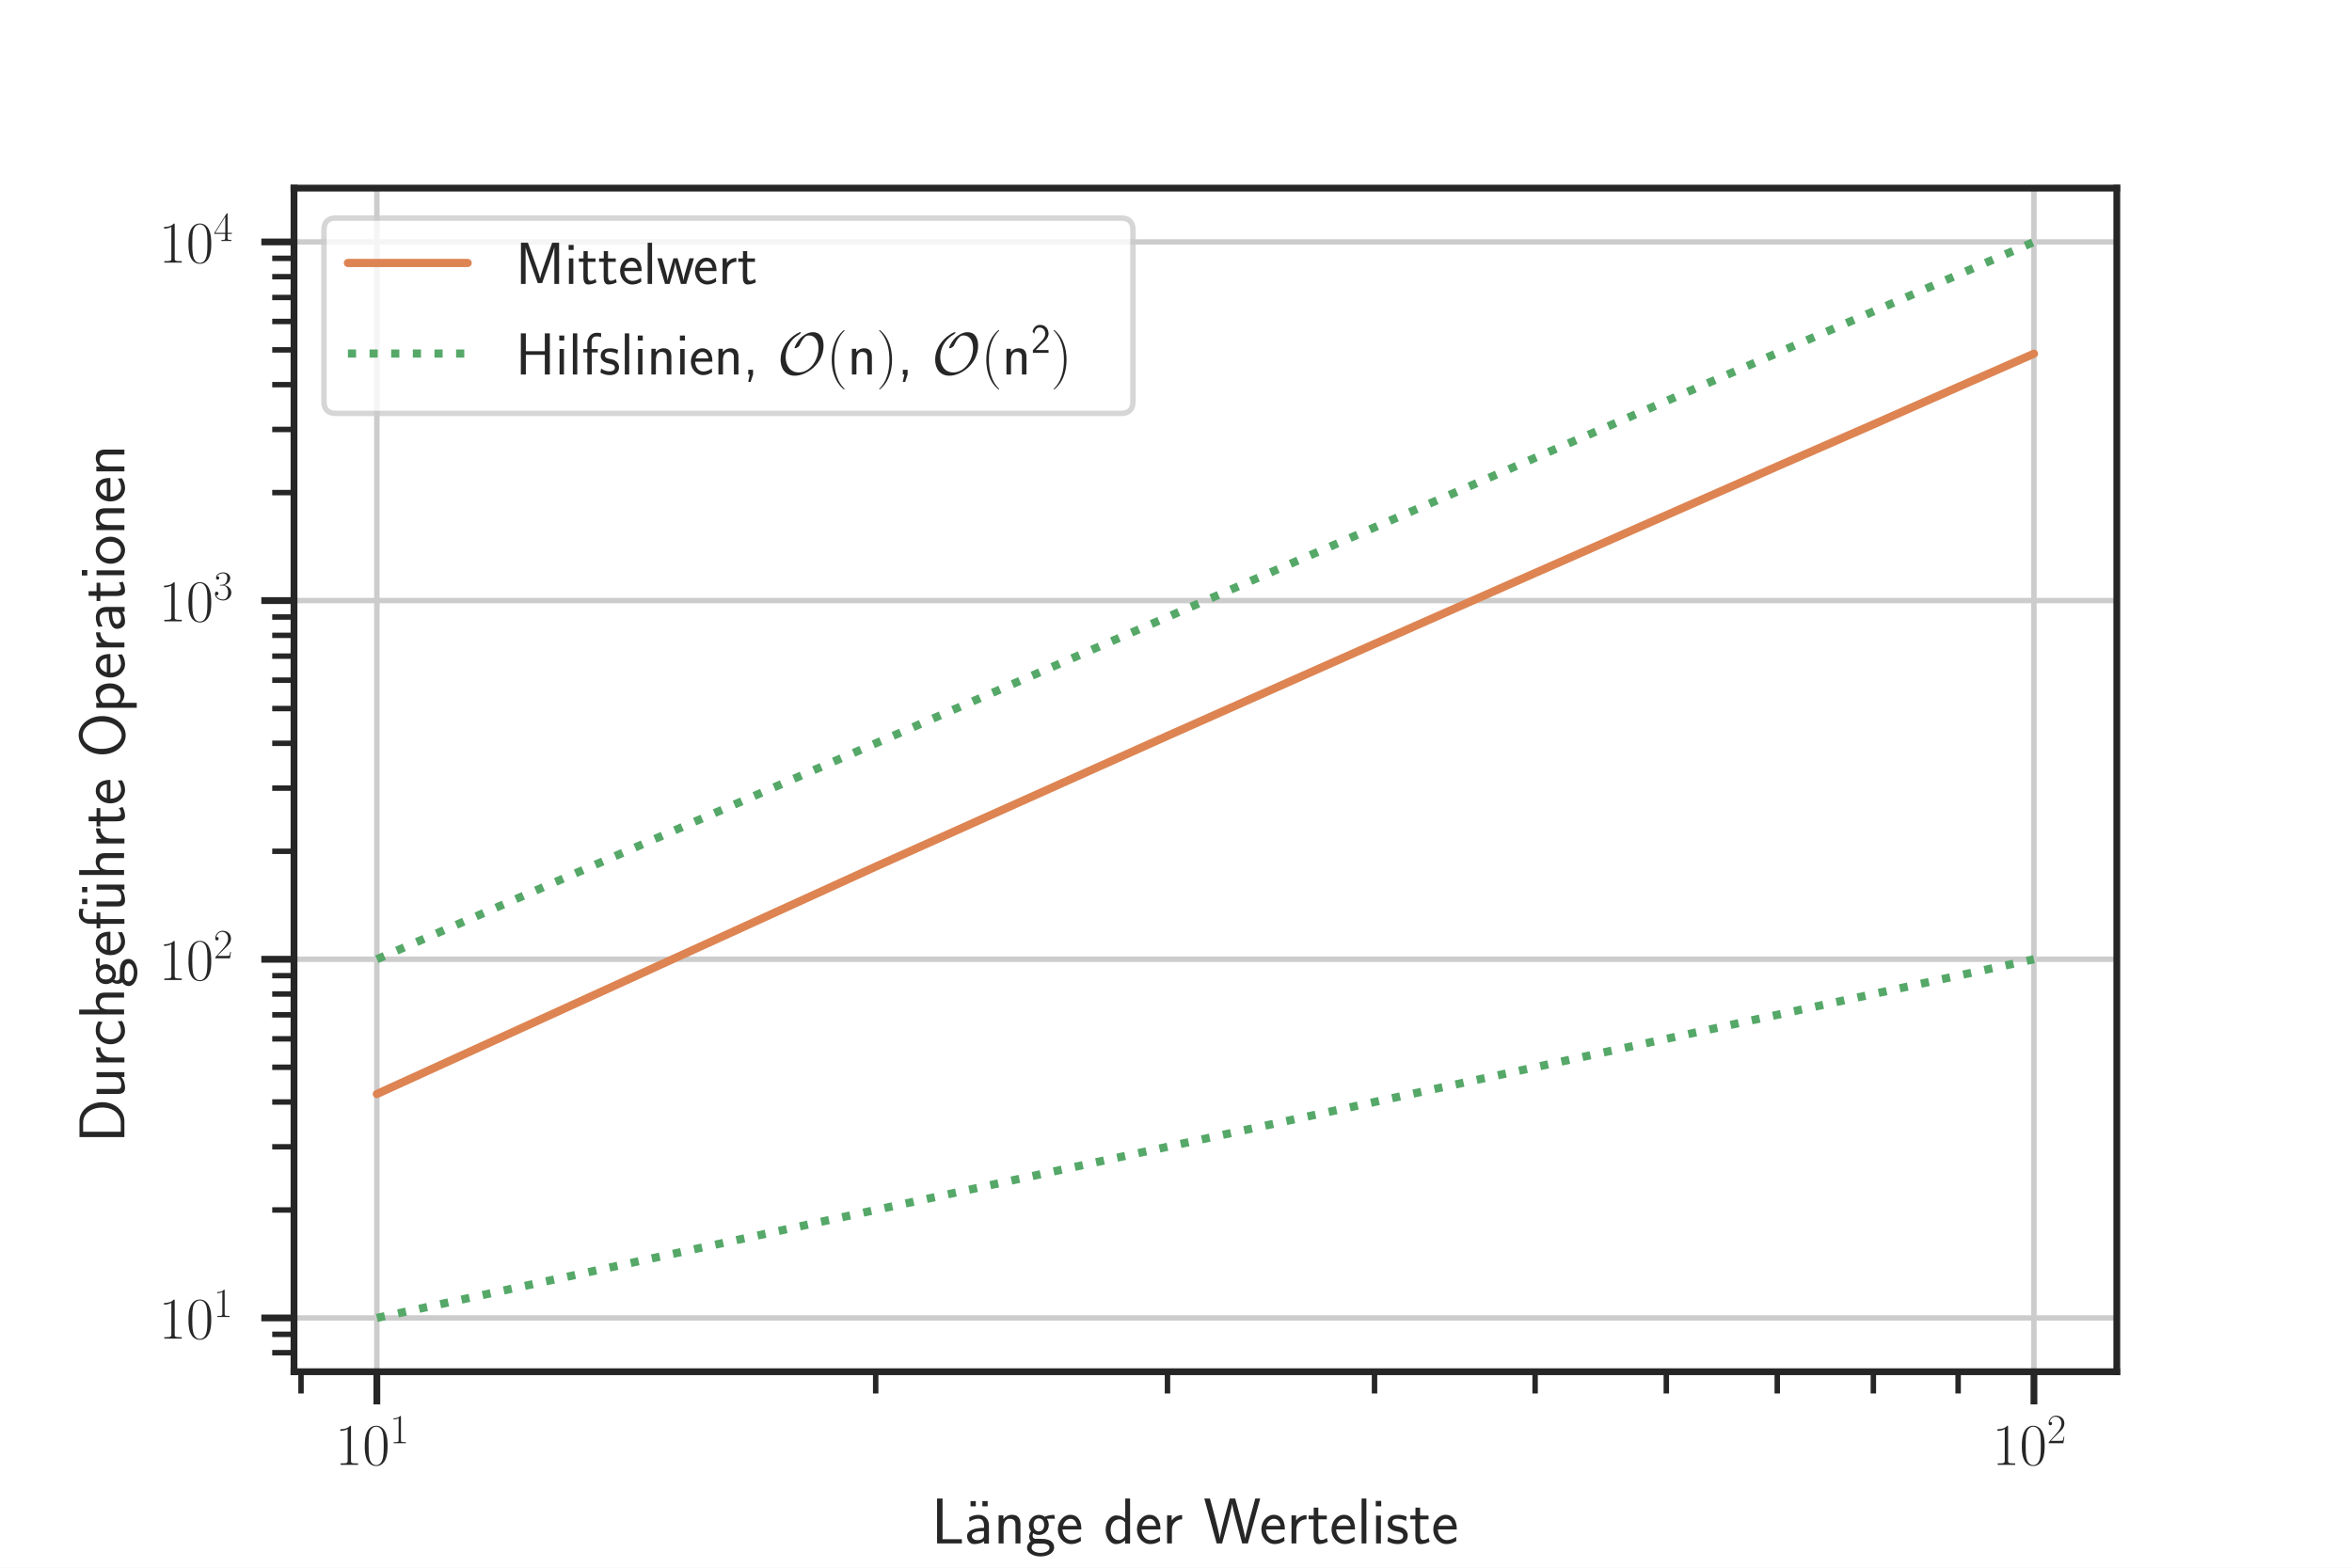
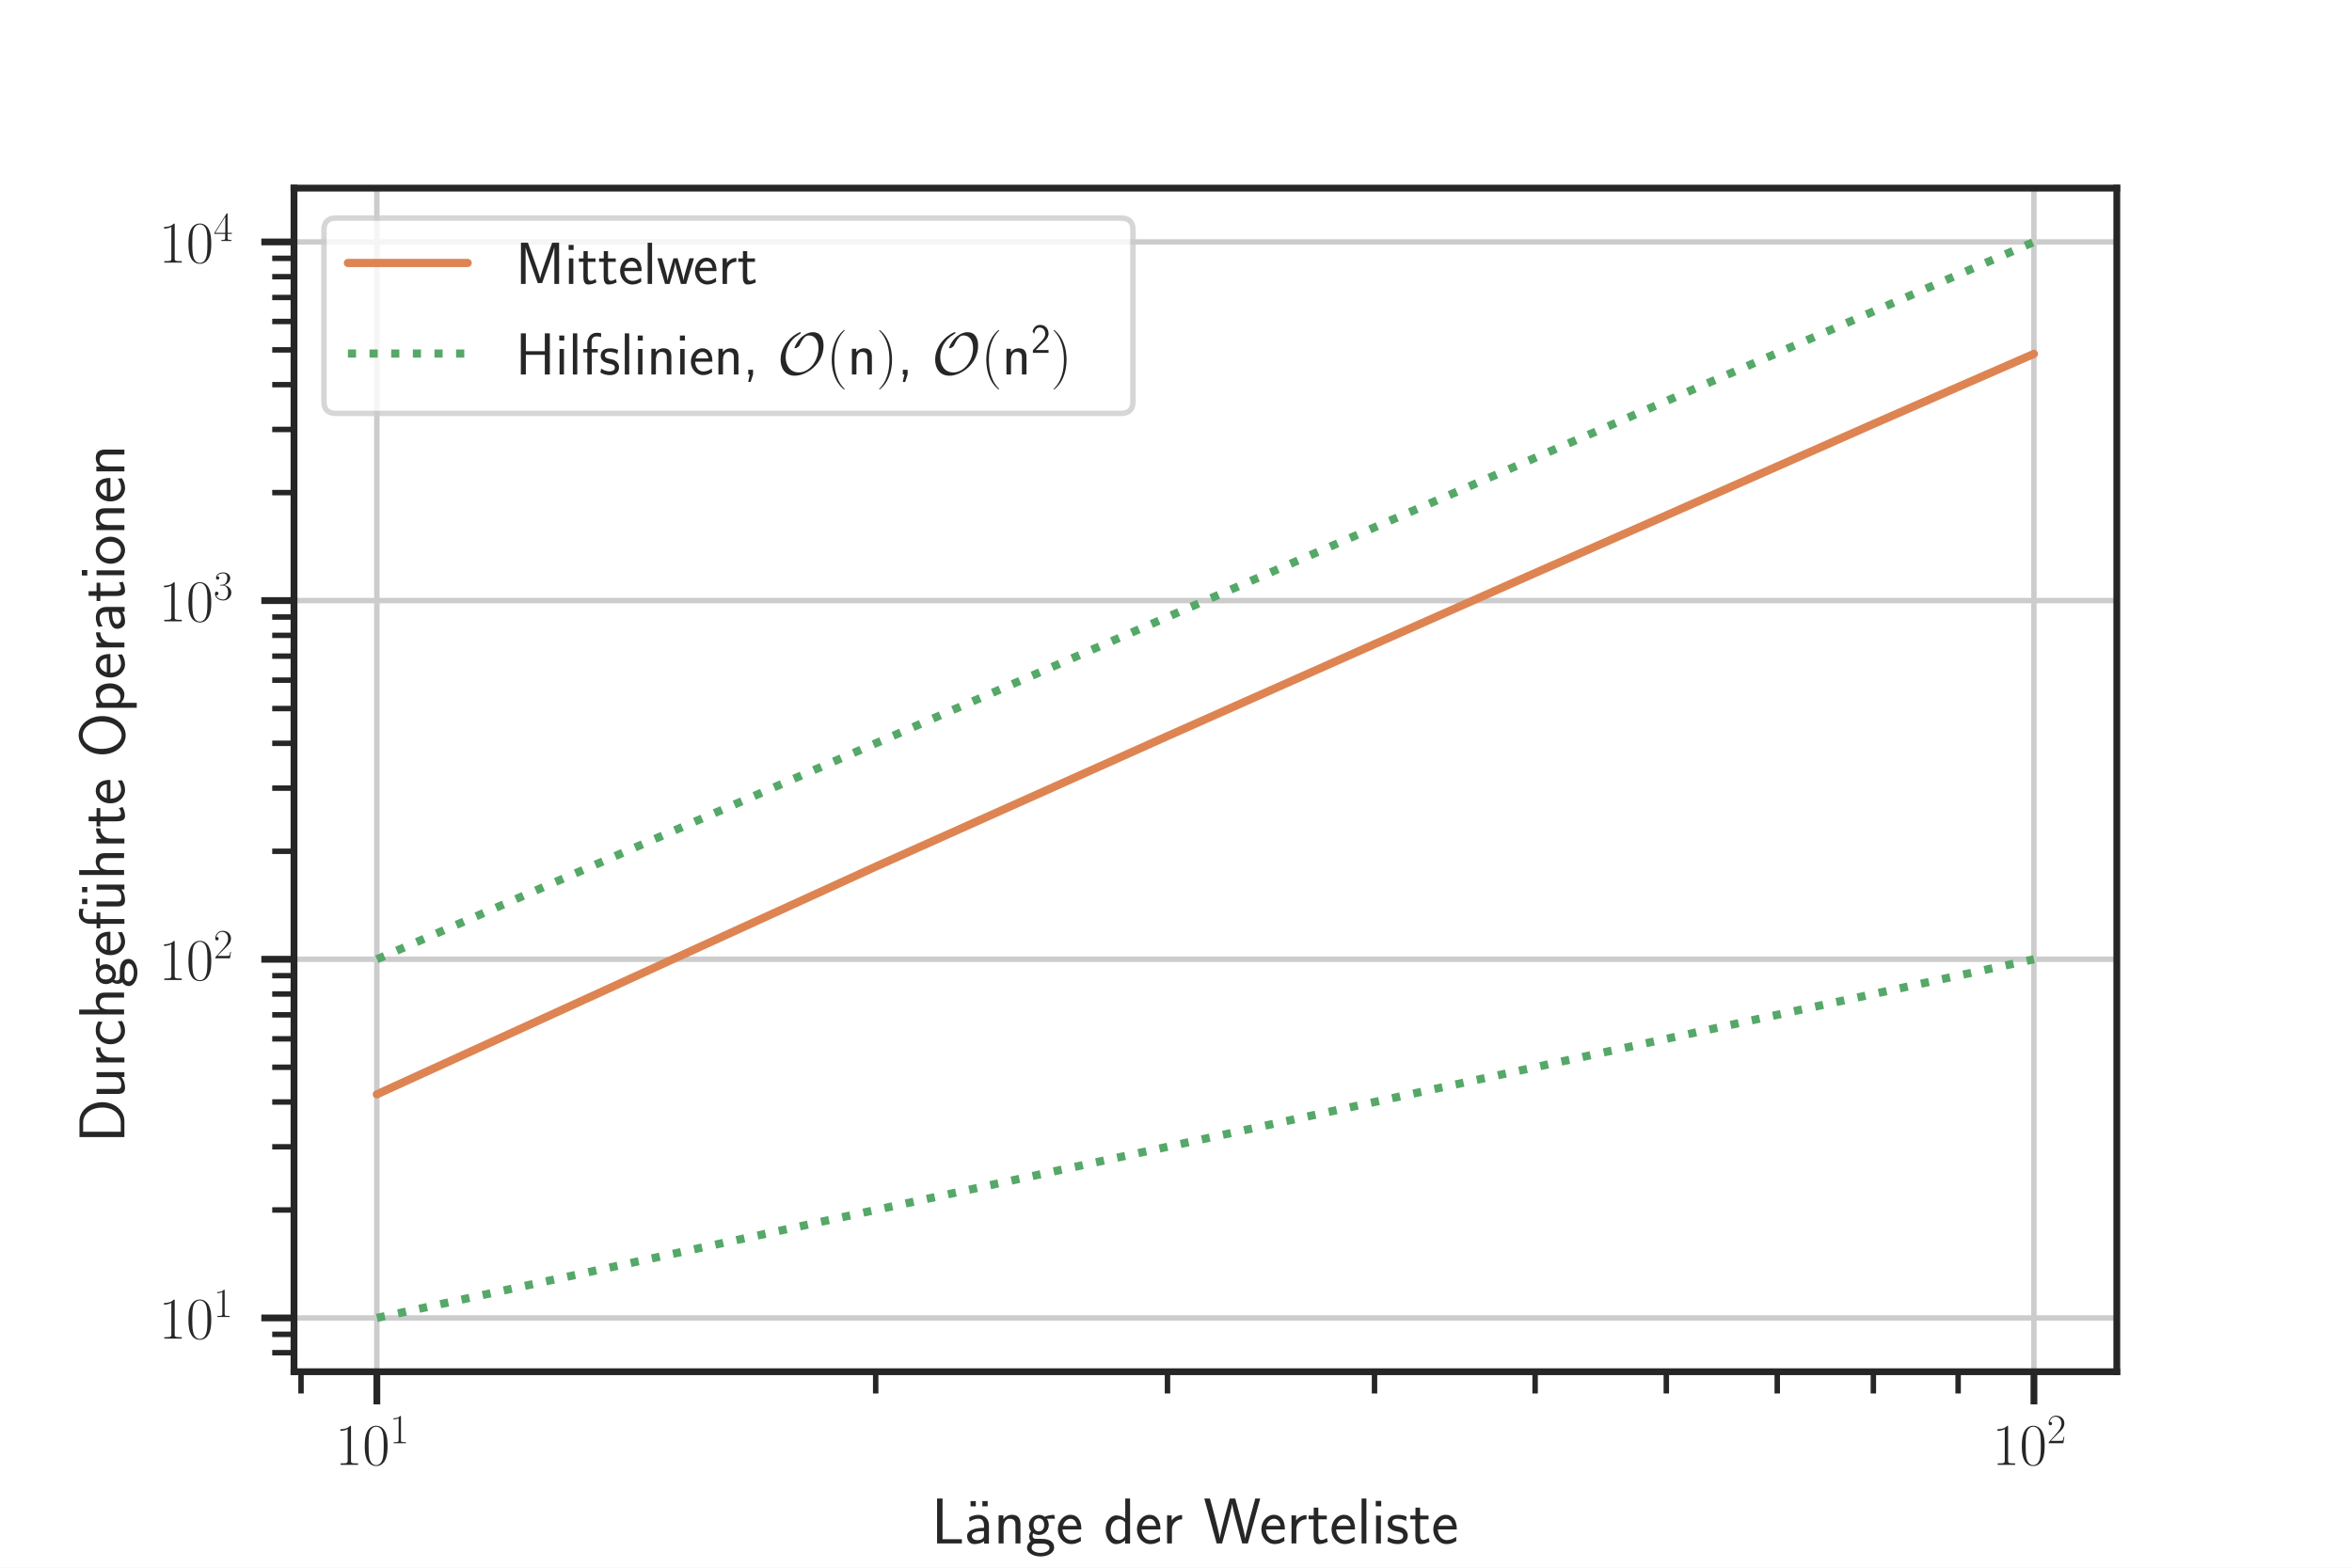
<svg xmlns="http://www.w3.org/2000/svg" xmlns:xlink="http://www.w3.org/1999/xlink" height="288pt" version="1.1" viewBox="0 0 432 288" width="432pt">
  <defs>
    <style type="text/css">*{stroke-linecap:butt;stroke-linejoin:round;}</style>
  </defs>
  <g id="figure_1">
    <g id="patch_1">
      <path d="M 0 288  L 432 288  L 432 0  L 0 0  z " style="fill:#ffffff;" />
    </g>
    <g id="axes_1">
      <g id="patch_2">
        <path d="M 54 252  L 388.8 252  L 388.8 34.56  L 54 34.56  z " style="fill:#ffffff;" />
      </g>
      <g id="matplotlib.axis_1">
        <g id="xtick_1">
          <g id="line2d_1">
-             <path clip-path="url(#p265eb31136)" d="M 69.218 252  L 69.218 34.56  " style="fill:none;stroke:#cccccc;stroke-linecap:round;" />
+             <path clip-path="url(#pa76ee02ca1)" d="M 69.218 252  L 69.218 34.56  " style="fill:none;stroke:#cccccc;stroke-linecap:round;" />
          </g>
          <g id="line2d_2">
            <defs>
-               <path d="M 0 0  L 0 6  " id="m08c9a28c60" style="stroke:#262626;stroke-width:1.25;" />
-             </defs>
-             <g>
-               <use style="fill:#262626;stroke:#262626;stroke-width:1.25;" x="69.218" xlink:href="#m08c9a28c60" y="252" />
+               <path d="M 0 0  L 0 6  " id="ma265257cef" style="stroke:#262626;stroke-width:1.25;" />
+             </defs>
+             <g>
+               <use style="fill:#262626;stroke:#262626;stroke-width:1.25;" x="69.218" xlink:href="#ma265257cef" y="252" />
            </g>
          </g>
          <g id="text_1">
            <g style="fill:#262626;" transform="translate(61.55454 269.1103)scale(0.11 -0.11)">
              <defs>
                <path d="M 1702 4058  C 1702 4192 1696 4192 1606 4192  C 1357 3916 979 3827 621 3827  C 602 3827 570 3827 563 3808  C 557 3795 557 3782 557 3648  C 755 3648 1088 3686 1344 3839  L 1344 461  C 1344 236 1331 160 781 160  L 589 160  L 589 0  C 896 0 1216 0 1523 0  C 1830 0 2150 0 2458 0  L 2458 160  L 2266 160  C 1715 160 1702 230 1702 458  L 1702 4058  z " id="CMR17-31" transform="scale(0.015625)" />
                <path d="M 2688 2025  C 2688 2416 2682 3080 2413 3591  C 2176 4039 1798 4198 1466 4198  C 1158 4198 768 4058 525 3597  C 269 3118 243 2524 243 2025  C 243 1661 250 1106 448 619  C 723 -39 1216 -128 1466 -128  C 1760 -128 2208 -7 2470 600  C 2662 1042 2688 1559 2688 2025  z M 1466 -26  C 1056 -26 813 325 723 812  C 653 1188 653 1738 653 2096  C 653 2588 653 2997 736 3387  C 858 3929 1216 4096 1466 4096  C 1728 4096 2067 3923 2189 3400  C 2272 3036 2278 2607 2278 2096  C 2278 1680 2278 1169 2202 792  C 2067 95 1690 -26 1466 -26  z " id="CMR17-30" transform="scale(0.015625)" />
              </defs>
              <use transform="scale(0.996264)" xlink:href="#CMR17-31" />
              <use transform="translate(45.69048 0)scale(0.996264)" xlink:href="#CMR17-30" />
              <use transform="translate(91.38095 36.15364)scale(0.697382)" xlink:href="#CMR17-31" />
            </g>
          </g>
        </g>
        <g id="xtick_2">
          <g id="line2d_3">
-             <path clip-path="url(#p265eb31136)" d="M 373.582 252  L 373.582 34.56  " style="fill:none;stroke:#cccccc;stroke-linecap:round;" />
+             <path clip-path="url(#pa76ee02ca1)" d="M 373.582 252  L 373.582 34.56  " style="fill:none;stroke:#cccccc;stroke-linecap:round;" />
          </g>
          <g id="line2d_4">
            <g>
-               <use style="fill:#262626;stroke:#262626;stroke-width:1.25;" x="373.582" xlink:href="#m08c9a28c60" y="252" />
+               <use style="fill:#262626;stroke:#262626;stroke-width:1.25;" x="373.582" xlink:href="#ma265257cef" y="252" />
            </g>
          </g>
          <g id="text_2">
            <g style="fill:#262626;" transform="translate(365.9182 269.1103)scale(0.11 -0.11)">
              <defs>
                <path d="M 2669 989  L 2554 989  C 2490 536 2438 459 2413 420  C 2381 369 1920 369 1830 369  L 602 369  C 832 619 1280 1072 1824 1597  C 2214 1967 2669 2402 2669 3035  C 2669 3790 2067 4224 1395 4224  C 691 4224 262 3604 262 3030  C 262 2780 448 2748 525 2748  C 589 2748 781 2787 781 3010  C 781 3207 614 3264 525 3264  C 486 3264 448 3258 422 3245  C 544 3790 915 4058 1306 4058  C 1862 4058 2227 3617 2227 3035  C 2227 2479 1901 2000 1536 1584  L 262 146  L 262 0  L 2515 0  L 2669 989  z " id="CMR17-32" transform="scale(0.015625)" />
              </defs>
              <use transform="scale(0.996264)" xlink:href="#CMR17-31" />
              <use transform="translate(45.69048 0)scale(0.996264)" xlink:href="#CMR17-30" />
              <use transform="translate(91.38095 36.15364)scale(0.697382)" xlink:href="#CMR17-32" />
            </g>
          </g>
        </g>
        <g id="xtick_3">
          <g id="line2d_5">
            <defs>
-               <path d="M 0 0  L 0 4  " id="m4342987bbf" style="stroke:#262626;" />
-             </defs>
-             <g>
-               <use style="fill:#262626;stroke:#262626;" x="55.291" xlink:href="#m4342987bbf" y="252" />
+               <path d="M 0 0  L 0 4  " id="m27a31af0a6" style="stroke:#262626;" />
+             </defs>
+             <g>
+               <use style="fill:#262626;stroke:#262626;" x="55.291" xlink:href="#m27a31af0a6" y="252" />
            </g>
          </g>
        </g>
        <g id="xtick_4">
          <g id="line2d_6">
            <g>
-               <use style="fill:#262626;stroke:#262626;" x="160.841" xlink:href="#m4342987bbf" y="252" />
+               <use style="fill:#262626;stroke:#262626;" x="160.841" xlink:href="#m27a31af0a6" y="252" />
            </g>
          </g>
        </g>
        <g id="xtick_5">
          <g id="line2d_7">
            <g>
-               <use style="fill:#262626;stroke:#262626;" x="214.437" xlink:href="#m4342987bbf" y="252" />
+               <use style="fill:#262626;stroke:#262626;" x="214.437" xlink:href="#m27a31af0a6" y="252" />
            </g>
          </g>
        </g>
        <g id="xtick_6">
          <g id="line2d_8">
            <g>
-               <use style="fill:#262626;stroke:#262626;" x="252.463" xlink:href="#m4342987bbf" y="252" />
+               <use style="fill:#262626;stroke:#262626;" x="252.463" xlink:href="#m27a31af0a6" y="252" />
            </g>
          </g>
        </g>
        <g id="xtick_7">
          <g id="line2d_9">
            <g>
-               <use style="fill:#262626;stroke:#262626;" x="281.959" xlink:href="#m4342987bbf" y="252" />
+               <use style="fill:#262626;stroke:#262626;" x="281.959" xlink:href="#m27a31af0a6" y="252" />
            </g>
          </g>
        </g>
        <g id="xtick_8">
          <g id="line2d_10">
            <g>
-               <use style="fill:#262626;stroke:#262626;" x="306.059" xlink:href="#m4342987bbf" y="252" />
+               <use style="fill:#262626;stroke:#262626;" x="306.059" xlink:href="#m27a31af0a6" y="252" />
            </g>
          </g>
        </g>
        <g id="xtick_9">
          <g id="line2d_11">
            <g>
-               <use style="fill:#262626;stroke:#262626;" x="326.435" xlink:href="#m4342987bbf" y="252" />
+               <use style="fill:#262626;stroke:#262626;" x="326.435" xlink:href="#m27a31af0a6" y="252" />
            </g>
          </g>
        </g>
        <g id="xtick_10">
          <g id="line2d_12">
            <g>
-               <use style="fill:#262626;stroke:#262626;" x="344.086" xlink:href="#m4342987bbf" y="252" />
+               <use style="fill:#262626;stroke:#262626;" x="344.086" xlink:href="#m27a31af0a6" y="252" />
            </g>
          </g>
        </g>
        <g id="xtick_11">
          <g id="line2d_13">
            <g>
-               <use style="fill:#262626;stroke:#262626;" x="359.655" xlink:href="#m4342987bbf" y="252" />
+               <use style="fill:#262626;stroke:#262626;" x="359.655" xlink:href="#m27a31af0a6" y="252" />
            </g>
          </g>
        </g>
        <g id="text_3">
          <g style="fill:#262626;" transform="translate(171.063 283.5434)scale(0.12 -0.12)">
            <defs>
              <path d="M 1670 414  C 1594 414 1517 414 1440 414  L 1101 414  L 1101 4416  L 563 4416  L 563 0  L 3002 0  L 3002 414  L 1670 414  z " id="CMSS17-4c" transform="scale(0.015625)" />
              <path d="M 1178 4164  L 659 4164  L 659 3648  L 1178 3648  L 1178 4164  z M 2342 4164  L 1824 4164  L 1824 3648  L 2342 3648  L 2342 4164  z " id="CMSS17-7f" transform="scale(0.015625)" />
              <path d="M 2406 1791  C 2406 2392 1978 2808 1402 2808  C 1120 2808 813 2757 461 2553  L 499 2135  C 659 2248 934 2432 1395 2432  C 1722 2432 1920 2180 1920 1782  L 1920 1536  C 896 1536 256 1238 256 726  C 256 461 416 -64 947 -64  C 1043 -64 1562 -64 1933 217  L 1933 -19  L 2406 -19  L 2406 1791  z M 1920 816  C 1920 701 1920 548 1728 434  C 1562 325 1350 325 1261 325  C 941 325 723 511 723 744  C 723 1211 1722 1211 1920 1211  L 1920 816  z " id="CMSS17-61" transform="scale(0.015625)" />
              <path d="M 2618 1877  C 2618 2283 2522 2816 1798 2816  C 1389 2816 1120 2606 941 2389  L 941 2758  L 474 2758  L 474 0  L 960 0  L 960 1559  C 960 1964 1114 2428 1549 2428  C 2112 2428 2131 2048 2131 1829  L 2131 0  L 2618 0  L 2618 1877  z " id="CMSS17-6e" transform="scale(0.015625)" />
              <path d="M 2848 2808  C 2483 2808 2170 2738 1914 2617  C 1702 2777 1485 2808 1338 2808  C 781 2808 358 2349 358 1814  C 358 1468 550 1207 563 1195  C 448 1035 384 863 384 672  C 384 448 474 289 544 200  C 211 -3 166 -314 166 -435  C 166 -898 749 -1280 1498 -1280  C 2253 -1280 2835 -898 2835 -428  C 2835 448 1856 448 1587 448  L 1069 448  C 973 448 717 448 717 791  C 717 921 774 1004 781 1010  C 877 940 1075 832 1338 832  C 1869 832 2310 1278 2310 1827  C 2310 2132 2170 2355 2112 2432  L 2131 2432  C 2150 2432 2419 2432 2515 2432  C 2720 2432 2739 2429 2918 2419  L 2848 2808  z M 1338 1182  C 1120 1182 813 1315 813 1823  C 813 2375 1165 2464 1331 2464  C 1549 2464 1856 2331 1856 1823  C 1856 1271 1504 1182 1338 1182  z M 1581 -10  C 1734 -10 2381 -10 2381 -442  C 2381 -714 1984 -929 1504 -929  C 1018 -929 621 -720 621 -435  C 621 -403 621 -10 1062 -10  L 1581 -10  z " id="CMSS17-67" transform="scale(0.015625)" />
              <path d="M 2502 1377  C 2502 1590 2490 2003 2285 2345  C 2061 2713 1696 2816 1421 2816  C 755 2816 192 2188 192 1375  C 192 582 774 -64 1510 -64  C 1798 -64 2150 19 2470 248  C 2470 274 2458 414 2451 420  C 2451 433 2432 630 2432 656  C 2125 407 1773 325 1517 325  C 1107 325 666 667 646 1377  L 2502 1377  z M 698 1728  C 781 2084 1062 2421 1421 2421  C 1517 2421 1965 2421 2080 1728  L 698 1728  z " id="CMSS17-65" transform="scale(0.015625)" />
              <path d="M 2611 4416  L 2138 4416  L 2138 2438  C 1939 2603 1613 2756 1254 2756  C 672 2756 211 2131 211 1347  C 211 562 666 -64 1235 -64  C 1677 -64 1971 172 2125 306  L 2125 -13  L 2611 -13  L 2611 4416  z M 2125 836  C 2125 747 2125 653 1926 482  C 1798 375 1645 325 1498 325  C 1152 325 698 576 698 1340  C 698 2134 1210 2368 1562 2368  C 1798 2368 1990 2254 2125 2065  L 2125 836  z " id="CMSS17-64" transform="scale(0.015625)" />
              <path d="M 954 1363  C 954 1965 1395 2368 1958 2368  L 1958 2789  C 1549 2789 1165 2585 934 2253  L 934 2758  L 480 2758  L 480 0  L 954 0  L 954 1363  z " id="CMSS17-72" transform="scale(0.015625)" />
              <path d="M 5581 4416  L 5094 4416  L 4557 2437  C 4474 2118 4397 1801 4320 1482  C 4205 1011 4122 681 4109 515  L 4102 515  C 4090 687 4006 1049 3904 1457  C 3827 1795 3744 2131 3654 2462  L 3123 4416  L 2586 4416  L 2080 2562  L 1824 1549  C 1632 747 1626 632 1613 505  L 1606 505  C 1606 543 1581 753 1402 1498  C 1312 1868 1222 2244 1126 2601  L 634 4416  L 83 4416  L 1299 0  L 1830 0  L 2336 1839  L 2592 2851  C 2765 3564 2803 3742 2816 3901  L 2822 3901  C 2822 3876 2880 3474 3130 2545  L 3808 0  L 4365 0  L 5581 4416  z " id="CMSS17-57" transform="scale(0.015625)" />
              <path d="M 1069 2368  L 1901 2368  L 1901 2737  L 1069 2737  L 1069 3520  L 614 3520  L 614 2737  L 109 2737  L 109 2368  L 602 2368  L 602 749  C 602 384 685 -64 1107 -64  C 1427 -64 1722 25 2003 172  L 1901 548  C 1747 414 1562 337 1363 337  C 1082 337 1069 696 1069 856  L 1069 2368  z " id="CMSS17-74" transform="scale(0.015625)" />
              <path d="M 947 4416  L 474 4416  L 474 0  L 947 0  L 947 4416  z " id="CMSS17-6c" transform="scale(0.015625)" />
              <path d="M 979 4183  L 442 4183  L 442 3648  L 979 3648  L 979 4183  z M 947 2739  L 474 2739  L 474 0  L 947 0  L 947 2739  z " id="CMSS17-69" transform="scale(0.015625)" />
              <path d="M 2061 2627  C 1683 2807 1389 2807 1197 2807  C 742 2807 198 2648 198 2003  C 198 1359 902 1218 1094 1179  C 1389 1122 1715 1058 1715 740  C 1715 337 1254 337 1171 337  C 915 337 563 407 243 638  L 166 210  C 531 0 883 -64 1178 -64  C 1965 -64 2163 416 2163 781  C 2163 1094 1984 1305 1862 1401  C 1651 1568 1574 1587 1050 1696  C 960 1709 646 1779 646 2066  C 646 2432 1050 2432 1139 2432  C 1555 2432 1811 2303 1984 2208  L 2061 2627  z " id="CMSS17-73" transform="scale(0.015625)" />
            </defs>
            <use transform="scale(0.996264)" xlink:href="#CMSS17-4c" />
            <use transform="translate(49.72625 0)scale(0.996264)" xlink:href="#CMSS17-7f" />
            <use transform="translate(50.68711 0)scale(0.996264)" xlink:href="#CMSS17-61" />
            <use transform="translate(95.60903 0)scale(0.996264)" xlink:href="#CMSS17-6e" />
            <use transform="translate(143.814 0)scale(0.996264)" xlink:href="#CMSS17-67" />
            <use transform="translate(190.6576 0)scale(0.996264)" xlink:href="#CMSS17-65" />
            <use transform="translate(263.5255 0)scale(0.996264)" xlink:href="#CMSS17-64" />
            <use transform="translate(311.7305 0)scale(0.996264)" xlink:href="#CMSS17-65" />
            <use transform="translate(353.3693 0)scale(0.996264)" xlink:href="#CMSS17-72" />
            <use transform="translate(416.5082 0)scale(0.996264)" xlink:href="#CMSS17-57" />
            <use transform="translate(502.1479 0)scale(0.996264)" xlink:href="#CMSS17-65" />
            <use transform="translate(543.7867 0)scale(0.996264)" xlink:href="#CMSS17-72" />
            <use transform="translate(575.6965 0)scale(0.996264)" xlink:href="#CMSS17-74" />
            <use transform="translate(609.5281 0)scale(0.996264)" xlink:href="#CMSS17-65" />
            <use transform="translate(651.1669 0)scale(0.996264)" xlink:href="#CMSS17-6c" />
            <use transform="translate(673.3476 0)scale(0.996264)" xlink:href="#CMSS17-69" />
            <use transform="translate(695.5283 0)scale(0.996264)" xlink:href="#CMSS17-73" />
            <use transform="translate(731.4419 0)scale(0.996264)" xlink:href="#CMSS17-74" />
            <use transform="translate(765.2734 0)scale(0.996264)" xlink:href="#CMSS17-65" />
          </g>
        </g>
      </g>
      <g id="matplotlib.axis_2">
        <g id="ytick_1">
          <g id="line2d_14">
-             <path clip-path="url(#p265eb31136)" d="M 54 242.116  L 388.8 242.116  " style="fill:none;stroke:#cccccc;stroke-linecap:round;" />
+             <path clip-path="url(#pa76ee02ca1)" d="M 54 242.116  L 388.8 242.116  " style="fill:none;stroke:#cccccc;stroke-linecap:round;" />
          </g>
          <g id="line2d_15">
            <defs>
-               <path d="M 0 0  L -6 0  " id="m2a6592690b" style="stroke:#262626;stroke-width:1.25;" />
-             </defs>
-             <g>
-               <use style="fill:#262626;stroke:#262626;stroke-width:1.25;" x="54" xlink:href="#m2a6592690b" y="242.116" />
+               <path d="M 0 0  L -6 0  " id="m0ebfadd0a3" style="stroke:#262626;stroke-width:1.25;" />
+             </defs>
+             <g>
+               <use style="fill:#262626;stroke:#262626;stroke-width:1.25;" x="54" xlink:href="#m0ebfadd0a3" y="242.116" />
            </g>
          </g>
          <g id="text_4">
            <g style="fill:#262626;" transform="translate(29.17273 245.9215)scale(0.11 -0.11)">
              <use transform="scale(0.996264)" xlink:href="#CMR17-31" />
              <use transform="translate(45.69048 0)scale(0.996264)" xlink:href="#CMR17-30" />
              <use transform="translate(91.38095 36.15364)scale(0.697382)" xlink:href="#CMR17-31" />
            </g>
          </g>
        </g>
        <g id="ytick_2">
          <g id="line2d_16">
-             <path clip-path="url(#p265eb31136)" d="M 54 176.225  L 388.8 176.225  " style="fill:none;stroke:#cccccc;stroke-linecap:round;" />
+             <path clip-path="url(#pa76ee02ca1)" d="M 54 176.225  L 388.8 176.225  " style="fill:none;stroke:#cccccc;stroke-linecap:round;" />
          </g>
          <g id="line2d_17">
            <g>
-               <use style="fill:#262626;stroke:#262626;stroke-width:1.25;" x="54" xlink:href="#m2a6592690b" y="176.225" />
+               <use style="fill:#262626;stroke:#262626;stroke-width:1.25;" x="54" xlink:href="#m0ebfadd0a3" y="176.225" />
            </g>
          </g>
          <g id="text_5">
            <g style="fill:#262626;" transform="translate(29.17273 180.0306)scale(0.11 -0.11)">
              <use transform="scale(0.996264)" xlink:href="#CMR17-31" />
              <use transform="translate(45.69048 0)scale(0.996264)" xlink:href="#CMR17-30" />
              <use transform="translate(91.38095 36.15364)scale(0.697382)" xlink:href="#CMR17-32" />
            </g>
          </g>
        </g>
        <g id="ytick_3">
          <g id="line2d_18">
-             <path clip-path="url(#p265eb31136)" d="M 54 110.335  L 388.8 110.335  " style="fill:none;stroke:#cccccc;stroke-linecap:round;" />
+             <path clip-path="url(#pa76ee02ca1)" d="M 54 110.335  L 388.8 110.335  " style="fill:none;stroke:#cccccc;stroke-linecap:round;" />
          </g>
          <g id="line2d_19">
            <g>
-               <use style="fill:#262626;stroke:#262626;stroke-width:1.25;" x="54" xlink:href="#m2a6592690b" y="110.335" />
+               <use style="fill:#262626;stroke:#262626;stroke-width:1.25;" x="54" xlink:href="#m0ebfadd0a3" y="110.335" />
            </g>
          </g>
          <g id="text_6">
            <g style="fill:#262626;" transform="translate(29.17273 114.1397)scale(0.11 -0.11)">
              <defs>
                <path d="M 1414 2157  C 1984 2157 2234 1662 2234 1090  C 2234 320 1824 25 1453 25  C 1114 25 563 194 390 693  C 422 680 454 680 486 680  C 640 680 755 782 755 948  C 755 1133 614 1216 486 1216  C 378 1216 211 1165 211 926  C 211 335 787 -128 1466 -128  C 2176 -128 2720 430 2720 1085  C 2720 1707 2208 2157 1600 2227  C 2086 2328 2554 2756 2554 3329  C 2554 3820 2048 4179 1472 4179  C 890 4179 378 3829 378 3329  C 378 3110 544 3072 627 3072  C 762 3072 877 3155 877 3321  C 877 3486 762 3569 627 3569  C 602 3569 570 3569 544 3557  C 730 3959 1235 4032 1459 4032  C 1683 4032 2106 3925 2106 3320  C 2106 3143 2080 2828 1862 2550  C 1670 2304 1453 2304 1242 2284  C 1210 2284 1062 2269 1037 2269  C 992 2263 966 2257 966 2208  C 966 2163 973 2157 1101 2157  L 1414 2157  z " id="CMR17-33" transform="scale(0.015625)" />
              </defs>
              <use transform="scale(0.996264)" xlink:href="#CMR17-31" />
              <use transform="translate(45.69048 0)scale(0.996264)" xlink:href="#CMR17-30" />
              <use transform="translate(91.38095 36.15364)scale(0.697382)" xlink:href="#CMR17-33" />
            </g>
          </g>
        </g>
        <g id="ytick_4">
          <g id="line2d_20">
-             <path clip-path="url(#p265eb31136)" d="M 54 44.444  L 388.8 44.444  " style="fill:none;stroke:#cccccc;stroke-linecap:round;" />
+             <path clip-path="url(#pa76ee02ca1)" d="M 54 44.444  L 388.8 44.444  " style="fill:none;stroke:#cccccc;stroke-linecap:round;" />
          </g>
          <g id="line2d_21">
            <g>
-               <use style="fill:#262626;stroke:#262626;stroke-width:1.25;" x="54" xlink:href="#m2a6592690b" y="44.444" />
+               <use style="fill:#262626;stroke:#262626;stroke-width:1.25;" x="54" xlink:href="#m0ebfadd0a3" y="44.444" />
            </g>
          </g>
          <g id="text_7">
            <g style="fill:#262626;" transform="translate(29.17273 48.24881)scale(0.11 -0.11)">
              <defs>
                <path d="M 2150 4122  C 2150 4256 2144 4256 2029 4256  L 128 1254  L 128 1088  L 1779 1088  L 1779 457  C 1779 224 1766 160 1318 160  L 1197 160  L 1197 0  C 1402 0 1747 0 1965 0  C 2182 0 2528 0 2733 0  L 2733 160  L 2611 160  C 2163 160 2150 224 2150 457  L 2150 1088  L 2803 1088  L 2803 1254  L 2150 1254  L 2150 4122  z M 1798 3703  L 1798 1254  L 256 1254  L 1798 3703  z " id="CMR17-34" transform="scale(0.015625)" />
              </defs>
              <use transform="scale(0.996264)" xlink:href="#CMR17-31" />
              <use transform="translate(45.69048 0)scale(0.996264)" xlink:href="#CMR17-30" />
              <use transform="translate(91.38095 36.15364)scale(0.697382)" xlink:href="#CMR17-34" />
            </g>
          </g>
        </g>
        <g id="ytick_5">
          <g id="line2d_22">
            <defs>
-               <path d="M 0 0  L -4 0  " id="m973e41ead6" style="stroke:#262626;" />
-             </defs>
-             <g>
-               <use style="fill:#262626;stroke:#262626;" x="54" xlink:href="#m973e41ead6" y="248.502" />
+               <path d="M 0 0  L -4 0  " id="m9113074cdb" style="stroke:#262626;" />
+             </defs>
+             <g>
+               <use style="fill:#262626;stroke:#262626;" x="54" xlink:href="#m9113074cdb" y="248.502" />
            </g>
          </g>
        </g>
        <g id="ytick_6">
          <g id="line2d_23">
            <g>
-               <use style="fill:#262626;stroke:#262626;" x="54" xlink:href="#m973e41ead6" y="245.131" />
+               <use style="fill:#262626;stroke:#262626;" x="54" xlink:href="#m9113074cdb" y="245.131" />
            </g>
          </g>
        </g>
        <g id="ytick_7">
          <g id="line2d_24">
            <g>
-               <use style="fill:#262626;stroke:#262626;" x="54" xlink:href="#m973e41ead6" y="222.281" />
+               <use style="fill:#262626;stroke:#262626;" x="54" xlink:href="#m9113074cdb" y="222.281" />
            </g>
          </g>
        </g>
        <g id="ytick_8">
          <g id="line2d_25">
            <g>
-               <use style="fill:#262626;stroke:#262626;" x="54" xlink:href="#m973e41ead6" y="210.678" />
+               <use style="fill:#262626;stroke:#262626;" x="54" xlink:href="#m9113074cdb" y="210.678" />
            </g>
          </g>
        </g>
        <g id="ytick_9">
          <g id="line2d_26">
            <g>
-               <use style="fill:#262626;stroke:#262626;" x="54" xlink:href="#m973e41ead6" y="202.446" />
+               <use style="fill:#262626;stroke:#262626;" x="54" xlink:href="#m9113074cdb" y="202.446" />
            </g>
          </g>
        </g>
        <g id="ytick_10">
          <g id="line2d_27">
            <g>
-               <use style="fill:#262626;stroke:#262626;" x="54" xlink:href="#m973e41ead6" y="196.061" />
+               <use style="fill:#262626;stroke:#262626;" x="54" xlink:href="#m9113074cdb" y="196.061" />
            </g>
          </g>
        </g>
        <g id="ytick_11">
          <g id="line2d_28">
            <g>
-               <use style="fill:#262626;stroke:#262626;" x="54" xlink:href="#m973e41ead6" y="190.843" />
+               <use style="fill:#262626;stroke:#262626;" x="54" xlink:href="#m9113074cdb" y="190.843" />
            </g>
          </g>
        </g>
        <g id="ytick_12">
          <g id="line2d_29">
            <g>
-               <use style="fill:#262626;stroke:#262626;" x="54" xlink:href="#m973e41ead6" y="186.432" />
+               <use style="fill:#262626;stroke:#262626;" x="54" xlink:href="#m9113074cdb" y="186.432" />
            </g>
          </g>
        </g>
        <g id="ytick_13">
          <g id="line2d_30">
            <g>
-               <use style="fill:#262626;stroke:#262626;" x="54" xlink:href="#m973e41ead6" y="182.611" />
+               <use style="fill:#262626;stroke:#262626;" x="54" xlink:href="#m9113074cdb" y="182.611" />
            </g>
          </g>
        </g>
        <g id="ytick_14">
          <g id="line2d_31">
            <g>
-               <use style="fill:#262626;stroke:#262626;" x="54" xlink:href="#m973e41ead6" y="179.24" />
+               <use style="fill:#262626;stroke:#262626;" x="54" xlink:href="#m9113074cdb" y="179.24" />
            </g>
          </g>
        </g>
        <g id="ytick_15">
          <g id="line2d_32">
            <g>
-               <use style="fill:#262626;stroke:#262626;" x="54" xlink:href="#m973e41ead6" y="156.39" />
+               <use style="fill:#262626;stroke:#262626;" x="54" xlink:href="#m9113074cdb" y="156.39" />
            </g>
          </g>
        </g>
        <g id="ytick_16">
          <g id="line2d_33">
            <g>
-               <use style="fill:#262626;stroke:#262626;" x="54" xlink:href="#m973e41ead6" y="144.788" />
+               <use style="fill:#262626;stroke:#262626;" x="54" xlink:href="#m9113074cdb" y="144.788" />
            </g>
          </g>
        </g>
        <g id="ytick_17">
          <g id="line2d_34">
            <g>
-               <use style="fill:#262626;stroke:#262626;" x="54" xlink:href="#m973e41ead6" y="136.555" />
+               <use style="fill:#262626;stroke:#262626;" x="54" xlink:href="#m9113074cdb" y="136.555" />
            </g>
          </g>
        </g>
        <g id="ytick_18">
          <g id="line2d_35">
            <g>
-               <use style="fill:#262626;stroke:#262626;" x="54" xlink:href="#m973e41ead6" y="130.17" />
+               <use style="fill:#262626;stroke:#262626;" x="54" xlink:href="#m9113074cdb" y="130.17" />
            </g>
          </g>
        </g>
        <g id="ytick_19">
          <g id="line2d_36">
            <g>
-               <use style="fill:#262626;stroke:#262626;" x="54" xlink:href="#m973e41ead6" y="124.952" />
+               <use style="fill:#262626;stroke:#262626;" x="54" xlink:href="#m9113074cdb" y="124.952" />
            </g>
          </g>
        </g>
        <g id="ytick_20">
          <g id="line2d_37">
            <g>
-               <use style="fill:#262626;stroke:#262626;" x="54" xlink:href="#m973e41ead6" y="120.541" />
+               <use style="fill:#262626;stroke:#262626;" x="54" xlink:href="#m9113074cdb" y="120.541" />
            </g>
          </g>
        </g>
        <g id="ytick_21">
          <g id="line2d_38">
            <g>
-               <use style="fill:#262626;stroke:#262626;" x="54" xlink:href="#m973e41ead6" y="116.72" />
+               <use style="fill:#262626;stroke:#262626;" x="54" xlink:href="#m9113074cdb" y="116.72" />
            </g>
          </g>
        </g>
        <g id="ytick_22">
          <g id="line2d_39">
            <g>
-               <use style="fill:#262626;stroke:#262626;" x="54" xlink:href="#m973e41ead6" y="113.35" />
+               <use style="fill:#262626;stroke:#262626;" x="54" xlink:href="#m9113074cdb" y="113.35" />
            </g>
          </g>
        </g>
        <g id="ytick_23">
          <g id="line2d_40">
            <g>
-               <use style="fill:#262626;stroke:#262626;" x="54" xlink:href="#m973e41ead6" y="90.499" />
+               <use style="fill:#262626;stroke:#262626;" x="54" xlink:href="#m9113074cdb" y="90.499" />
            </g>
          </g>
        </g>
        <g id="ytick_24">
          <g id="line2d_41">
            <g>
-               <use style="fill:#262626;stroke:#262626;" x="54" xlink:href="#m973e41ead6" y="78.897" />
+               <use style="fill:#262626;stroke:#262626;" x="54" xlink:href="#m9113074cdb" y="78.897" />
            </g>
          </g>
        </g>
        <g id="ytick_25">
          <g id="line2d_42">
            <g>
-               <use style="fill:#262626;stroke:#262626;" x="54" xlink:href="#m973e41ead6" y="70.664" />
+               <use style="fill:#262626;stroke:#262626;" x="54" xlink:href="#m9113074cdb" y="70.664" />
            </g>
          </g>
        </g>
        <g id="ytick_26">
          <g id="line2d_43">
            <g>
-               <use style="fill:#262626;stroke:#262626;" x="54" xlink:href="#m973e41ead6" y="64.279" />
+               <use style="fill:#262626;stroke:#262626;" x="54" xlink:href="#m9113074cdb" y="64.279" />
            </g>
          </g>
        </g>
        <g id="ytick_27">
          <g id="line2d_44">
            <g>
-               <use style="fill:#262626;stroke:#262626;" x="54" xlink:href="#m973e41ead6" y="59.061" />
+               <use style="fill:#262626;stroke:#262626;" x="54" xlink:href="#m9113074cdb" y="59.061" />
            </g>
          </g>
        </g>
        <g id="ytick_28">
          <g id="line2d_45">
            <g>
-               <use style="fill:#262626;stroke:#262626;" x="54" xlink:href="#m973e41ead6" y="54.65" />
+               <use style="fill:#262626;stroke:#262626;" x="54" xlink:href="#m9113074cdb" y="54.65" />
            </g>
          </g>
        </g>
        <g id="ytick_29">
          <g id="line2d_46">
            <g>
-               <use style="fill:#262626;stroke:#262626;" x="54" xlink:href="#m973e41ead6" y="50.829" />
+               <use style="fill:#262626;stroke:#262626;" x="54" xlink:href="#m9113074cdb" y="50.829" />
            </g>
          </g>
        </g>
        <g id="ytick_30">
          <g id="line2d_47">
            <g>
-               <use style="fill:#262626;stroke:#262626;" x="54" xlink:href="#m973e41ead6" y="47.459" />
+               <use style="fill:#262626;stroke:#262626;" x="54" xlink:href="#m9113074cdb" y="47.459" />
            </g>
          </g>
        </g>
        <g id="text_8">
          <g style="fill:#262626;" transform="translate(22.84813 209.9597)rotate(-90)scale(0.12 -0.12)">
            <defs>
              <path d="M 570 4416  L 570 0  L 2144 0  C 3194 0 4000 980 4000 2170  C 4000 3398 3194 4416 2144 4416  L 570 4416  z M 1094 357  L 1094 4059  L 2003 4059  C 2861 4059 3475 3277 3475 2170  C 3475 1107 2867 357 2003 357  L 1094 357  z " id="CMSS17-44" transform="scale(0.015625)" />
              <path d="M 2618 2739  L 2131 2739  L 2131 972  C 2131 498 1786 306 1421 306  C 998 306 960 447 960 709  L 960 2739  L 474 2739  L 474 678  C 474 179 646 -64 1088 -64  C 1306 -64 1798 -13 2144 306  L 2144 0  L 2618 0  L 2618 2739  z " id="CMSS17-75" transform="scale(0.015625)" />
              <path d="M 2464 2541  C 2464 2585 2170 2714 2093 2739  C 1882 2816 1613 2816 1542 2816  C 710 2816 211 2093 211 1363  C 211 595 768 -64 1517 -64  C 1946 -64 2253 76 2502 242  L 2464 664  C 2189 453 1869 337 1523 337  C 1024 337 698 774 698 1369  C 698 1831 909 2414 1549 2414  C 1901 2414 2099 2343 2394 2145  L 2464 2541  z " id="CMSS17-63" transform="scale(0.015625)" />
              <path d="M 2618 1891  C 2618 2292 2522 2820 1798 2820  C 1395 2820 1133 2623 947 2407  L 947 4448  L 474 4448  L 474 32  L 960 32  L 960 1573  C 960 1973 1114 2432 1549 2432  C 2112 2432 2131 2056 2131 1839  L 2131 32  L 2618 32  L 2618 1891  z " id="CMSS17-68" transform="scale(0.015625)" />
              <path d="M 1075 2368  L 1722 2368  L 1722 2737  L 1062 2737  L 1062 3559  C 1062 4014 1408 4092 1606 4092  C 1670 4092 1850 4092 2080 4009  L 2080 4429  C 1933 4461 1754 4480 1613 4480  C 1018 4480 602 3993 602 3359  L 602 2737  L 160 2737  L 160 2368  L 602 2368  L 602 0  L 1075 0  L 1075 2368  z " id="CMSS17-66" transform="scale(0.015625)" />
              <path d="M 4096 2178  C 4096 3503 3219 4497 2214 4497  C 1210 4497 333 3497 333 2178  C 333 847 1222 -128 2214 -128  C 3206 -128 4096 847 4096 2178  z M 2214 273  C 1510 273 870 1057 870 2261  C 870 3433 1549 4096 2214 4096  C 2880 4096 3558 3433 3558 2261  C 3558 1051 2912 273 2214 273  z " id="CMSS17-4f" transform="scale(0.015625)" />
              <path d="M 966 333  C 1178 129 1466 -5 1773 -5  C 2368 -5 2880 603 2880 1412  C 2880 2159 2496 2816 1946 2816  C 1626 2816 1242 2702 954 2472  L 954 2765  L 480 2765  L 480 -1216  L 966 -1216  L 966 333  z M 966 2100  C 1018 2176 1235 2415 1587 2415  C 2035 2415 2394 1960 2394 1412  C 2394 787 1958 384 1530 384  C 1402 384 1267 415 1139 523  C 966 674 966 768 966 857  L 966 2100  z " id="CMSS17-70" transform="scale(0.015625)" />
              <path d="M 2829 1356  C 2829 2176 2221 2816 1504 2816  C 768 2816 173 2157 173 1356  C 173 544 787 -64 1498 -64  C 2227 -64 2829 563 2829 1356  z M 1504 337  C 1050 337 659 709 659 1408  C 659 2151 1114 2427 1498 2427  C 1914 2427 2342 2126 2342 1408  C 2342 683 1926 337 1504 337  z " id="CMSS17-6f" transform="scale(0.015625)" />
            </defs>
            <use transform="scale(0.996264)" xlink:href="#CMSS17-44" />
            <use transform="translate(67.54284 0)scale(0.996264)" xlink:href="#CMSS17-75" />
            <use transform="translate(115.7478 0)scale(0.996264)" xlink:href="#CMSS17-72" />
            <use transform="translate(147.6576 0)scale(0.996264)" xlink:href="#CMSS17-63" />
            <use transform="translate(189.2964 0)scale(0.996264)" xlink:href="#CMSS17-68" />
            <use transform="translate(237.5013 0)scale(0.996264)" xlink:href="#CMSS17-67" />
            <use transform="translate(284.3449 0)scale(0.996264)" xlink:href="#CMSS17-65" />
            <use transform="translate(325.9838 0)scale(0.996264)" xlink:href="#CMSS17-66" />
            <use transform="translate(355.2911 0)scale(0.996264)" xlink:href="#CMSS17-7f" />
            <use transform="translate(354.6104 0)scale(0.996264)" xlink:href="#CMSS17-75" />
            <use transform="translate(402.8154 0)scale(0.996264)" xlink:href="#CMSS17-68" />
            <use transform="translate(451.0203 0)scale(0.996264)" xlink:href="#CMSS17-72" />
            <use transform="translate(482.9301 0)scale(0.996264)" xlink:href="#CMSS17-74" />
            <use transform="translate(516.7617 0)scale(0.996264)" xlink:href="#CMSS17-65" />
            <use transform="translate(589.6296 0)scale(0.996264)" xlink:href="#CMSS17-4f" />
            <use transform="translate(658.6538 0)scale(0.996264)" xlink:href="#CMSS17-70" />
            <use transform="translate(709.4612 0)scale(0.996264)" xlink:href="#CMSS17-65" />
            <use transform="translate(751.1 0)scale(0.996264)" xlink:href="#CMSS17-72" />
            <use transform="translate(783.0098 0)scale(0.996264)" xlink:href="#CMSS17-61" />
            <use transform="translate(827.9317 0)scale(0.996264)" xlink:href="#CMSS17-74" />
            <use transform="translate(861.7633 0)scale(0.996264)" xlink:href="#CMSS17-69" />
            <use transform="translate(883.944 0)scale(0.996264)" xlink:href="#CMSS17-6f" />
            <use transform="translate(930.7877 0)scale(0.996264)" xlink:href="#CMSS17-6e" />
            <use transform="translate(978.9926 0)scale(0.996264)" xlink:href="#CMSS17-65" />
            <use transform="translate(1020.631 0)scale(0.996264)" xlink:href="#CMSS17-6e" />
          </g>
        </g>
      </g>
      <g id="line2d_48">
-         <path clip-path="url(#p265eb31136)" d="M 69.218 200.984  L 160.841 159.209  L 214.437 135.187  L 252.463 118.295  L 281.959 105.265  L 306.059 94.645  L 326.435 85.677  L 344.086 77.97  L 359.655 71.1  L 373.582 64.982  " style="fill:none;stroke:#dd8452;stroke-linecap:round;stroke-width:1.5;" />
+         <path clip-path="url(#pa76ee02ca1)" d="M 69.218 201.043  L 160.841 159.214  L 214.437 135.229  L 252.463 118.335  L 281.959 105.266  L 306.059 94.678  L 326.435 85.686  L 344.086 77.888  L 359.655 71.086  L 373.582 65.007  " style="fill:none;stroke:#dd8452;stroke-linecap:round;stroke-width:1.5;" />
      </g>
      <g id="line2d_49">
-         <path clip-path="url(#p265eb31136)" d="M 69.218 242.116  L 160.841 222.281  L 214.437 210.678  L 252.463 202.446  L 281.959 196.061  L 306.059 190.843  L 326.435 186.432  L 344.086 182.611  L 359.655 179.24  L 373.582 176.225  " style="fill:none;stroke:#55a868;stroke-dasharray:1.5,2.475;stroke-dashoffset:0;stroke-width:1.5;" />
+         <path clip-path="url(#pa76ee02ca1)" d="M 69.218 242.116  L 160.841 222.281  L 214.437 210.678  L 252.463 202.446  L 281.959 196.061  L 306.059 190.843  L 326.435 186.432  L 344.086 182.611  L 359.655 179.24  L 373.582 176.225  " style="fill:none;stroke:#55a868;stroke-dasharray:1.5,2.475;stroke-dashoffset:0;stroke-width:1.5;" />
      </g>
      <g id="line2d_50">
-         <path clip-path="url(#p265eb31136)" d="M 69.218 176.225  L 160.841 136.555  L 214.437 113.35  L 252.463 96.885  L 281.959 84.114  L 306.059 73.679  L 326.435 64.857  L 344.086 57.215  L 359.655 50.474  L 373.582 44.444  " style="fill:none;stroke:#55a868;stroke-dasharray:1.5,2.475;stroke-dashoffset:0;stroke-width:1.5;" />
+         <path clip-path="url(#pa76ee02ca1)" d="M 69.218 176.225  L 160.841 136.555  L 214.437 113.35  L 252.463 96.885  L 281.959 84.114  L 306.059 73.679  L 326.435 64.857  L 344.086 57.215  L 359.655 50.474  L 373.582 44.444  " style="fill:none;stroke:#55a868;stroke-dasharray:1.5,2.475;stroke-dashoffset:0;stroke-width:1.5;" />
      </g>
      <g id="patch_3">
        <path d="M 54 252  L 54 34.56  " style="fill:none;stroke:#262626;stroke-linecap:square;stroke-linejoin:miter;stroke-width:1.25;" />
      </g>
      <g id="patch_4">
        <path d="M 388.8 252  L 388.8 34.56  " style="fill:none;stroke:#262626;stroke-linecap:square;stroke-linejoin:miter;stroke-width:1.25;" />
      </g>
      <g id="patch_5">
        <path d="M 54 252  L 388.8 252  " style="fill:none;stroke:#262626;stroke-linecap:square;stroke-linejoin:miter;stroke-width:1.25;" />
      </g>
      <g id="patch_6">
        <path d="M 54 34.56  L 388.8 34.56  " style="fill:none;stroke:#262626;stroke-linecap:square;stroke-linejoin:miter;stroke-width:1.25;" />
      </g>
      <g id="legend_1">
        <g id="patch_7">
          <path d="M 61.7 75.942  L 205.894 75.942  Q 208.094 75.942 208.094 73.742  L 208.094 42.26  Q 208.094 40.06 205.894 40.06  L 61.7 40.06  Q 59.5 40.06 59.5 42.26  L 59.5 73.742  Q 59.5 75.942 61.7 75.942  z " style="fill:#ffffff;opacity:0.8;stroke:#cccccc;stroke-linejoin:miter;" />
        </g>
        <g id="line2d_51">
          <path d="M 63.9 48.31  L 85.9 48.31  " style="fill:none;stroke:#dd8452;stroke-linecap:round;stroke-width:1.5;" />
        </g>
        <g id="line2d_52" />
        <g id="text_9">
          <g style="fill:#262626;" transform="translate(94.7 52.16)scale(0.11 -0.11)">
            <defs>
              <path d="M 3194 2371  L 2886 1473  C 2835 1307 2662 791 2624 587  L 2618 587  C 2598 715 2560 849 2458 1174  C 2400 1365 2336 1562 2272 1741  L 1325 4416  L 576 4416  L 576 0  L 1075 0  L 1075 3900  L 1082 3900  C 1082 3894 1139 3613 1530 2499  L 2374 96  L 2848 96  L 3610 2231  C 3661 2378 3821 2843 3891 3066  C 3955 3257 4115 3728 4154 3913  L 4160 3913  L 4160 0  L 4666 0  L 4666 4416  L 3923 4416  L 3194 2371  z " id="CMSS17-4d" transform="scale(0.015625)" />
              <path d="M 4013 2752  L 3526 2752  L 3187 1601  C 3117 1358 2918 685 2893 371  L 2886 371  C 2874 564 2765 1024 2586 1633  L 2259 2752  L 1818 2752  L 1498 1658  C 1338 1101 1216 627 1203 371  L 1197 371  C 1171 749 909 1633 870 1773  L 582 2752  L 83 2752  L 915 0  L 1402 0  C 1734 1096 1990 1943 2010 2370  C 2022 2160 2131 1707 2195 1484  L 2618 0  L 3181 0  L 4013 2752  z " id="CMSS17-77" transform="scale(0.015625)" />
            </defs>
            <use transform="scale(0.996264)" xlink:href="#CMSS17-4d" />
            <use transform="translate(81.67603 0)scale(0.996264)" xlink:href="#CMSS17-69" />
            <use transform="translate(103.8568 0)scale(0.996264)" xlink:href="#CMSS17-74" />
            <use transform="translate(137.6883 0)scale(0.996264)" xlink:href="#CMSS17-74" />
            <use transform="translate(171.5199 0)scale(0.996264)" xlink:href="#CMSS17-65" />
            <use transform="translate(213.1587 0)scale(0.996264)" xlink:href="#CMSS17-6c" />
            <use transform="translate(235.3394 0)scale(0.996264)" xlink:href="#CMSS17-77" />
            <use transform="translate(296.5565 0)scale(0.996264)" xlink:href="#CMSS17-65" />
            <use transform="translate(338.1953 0)scale(0.996264)" xlink:href="#CMSS17-72" />
            <use transform="translate(370.1051 0)scale(0.996264)" xlink:href="#CMSS17-74" />
          </g>
        </g>
        <g id="line2d_53">
          <path d="M 63.9 64.952  L 85.9 64.952  " style="fill:none;stroke:#55a868;stroke-dasharray:1.5,2.475;stroke-dashoffset:0;stroke-width:1.5;" />
        </g>
        <g id="line2d_54" />
        <g id="text_10">
          <g style="fill:#262626;" transform="translate(94.7 68.80201)scale(0.11 -0.11)">
            <defs>
              <path d="M 3674 4416  L 3136 4416  L 3136 2501  L 1101 2501  L 1101 4416  L 563 4416  L 563 0  L 1101 0  L 1101 2112  L 3136 2112  L 3136 0  L 3674 0  L 3674 4416  z " id="CMSS17-48" transform="scale(0.015625)" />
              <path d="M 1088 6  L 1088 510  L 576 510  L 576 0  L 736 0  L 570 -800  L 826 -800  L 1088 6  z " id="CMSS17-2c" transform="scale(0.015625)" />
              <path d="M 4973 3111  C 4973 3928 4614 4544 3834 4544  C 3168 4544 2605 4004 2560 3966  C 2048 3458 1856 2879 1856 2867  C 1856 2828 1888 2822 1920 2822  C 2042 2822 2144 2886 2240 2957  C 2355 3040 2362 3060 2432 3208  C 2490 3337 2637 3651 2874 3922  C 3027 4096 3155 4192 3411 4192  C 4032 4192 4429 3678 4429 2835  C 4429 1523 3501 224 2317 224  C 1408 224 909 950 909 1870  C 909 2744 1357 3709 2291 4261  C 2355 4300 2547 4416 2547 4499  C 2547 4544 2496 4544 2483 4544  C 2259 4544 365 3522 365 1594  C 365 694 832 -128 1894 -128  C 3142 -128 4973 1132 4973 3111  z " id="CMSY10-4f" transform="scale(0.015625)" />
              <path d="M 1958 -1561  C 1958 -1555 1958 -1542 1939 -1523  C 1645 -1224 858 -407 858 1581  C 858 3569 1632 4379 1946 4697  C 1946 4704 1958 4717 1958 4736  C 1958 4755 1939 4768 1914 4768  C 1843 4768 1299 4296 986 3594  C 666 2887 576 2199 576 1588  C 576 1128 621 351 1005 -471  C 1312 -1135 1837 -1600 1914 -1600  C 1946 -1600 1958 -1587 1958 -1561  z " id="CMR17-28" transform="scale(0.015625)" />
              <path d="M 1683 1581  C 1683 2040 1638 2817 1254 3639  C 947 4303 422 4768 346 4768  C 326 4768 301 4761 301 4729  C 301 4717 307 4710 314 4697  C 621 4378 1402 3568 1402 1584  C 1402 -407 627 -1217 314 -1537  C 307 -1549 301 -1556 301 -1568  C 301 -1600 326 -1600 346 -1600  C 416 -1600 960 -1128 1274 -426  C 1594 281 1683 969 1683 1581  z " id="CMR17-29" transform="scale(0.015625)" />
              <path d="M 1651 1357  C 1830 1541 2099 1764 2285 1987  C 2464 2204 2701 2511 2701 2957  C 2701 3657 2227 4288 1421 4288  C 787 4288 422 3893 250 3274  L 499 2929  C 640 3510 838 3880 1338 3880  C 1888 3880 2195 3433 2195 2942  C 2195 2355 1747 1901 1408 1563  C 1030 1187 659 804 301 408  L 301 0  L 2701 0  L 2701 433  L 1613 433  C 1536 433 1459 433 1382 433  L 742 433  L 742 439  L 1651 1357  z " id="CMSS17-32" transform="scale(0.015625)" />
            </defs>
            <use transform="scale(0.996264)" xlink:href="#CMSS17-48" />
            <use transform="translate(66.06152 0)scale(0.996264)" xlink:href="#CMSS17-69" />
            <use transform="translate(88.24224 0)scale(0.996264)" xlink:href="#CMSS17-6c" />
            <use transform="translate(110.423 0)scale(0.996264)" xlink:href="#CMSS17-66" />
            <use transform="translate(139.0496 0)scale(0.996264)" xlink:href="#CMSS17-73" />
            <use transform="translate(174.9632 0)scale(0.996264)" xlink:href="#CMSS17-6c" />
            <use transform="translate(197.1439 0)scale(0.996264)" xlink:href="#CMSS17-69" />
            <use transform="translate(219.3246 0)scale(0.996264)" xlink:href="#CMSS17-6e" />
            <use transform="translate(267.5296 0)scale(0.996264)" xlink:href="#CMSS17-69" />
            <use transform="translate(289.7103 0)scale(0.996264)" xlink:href="#CMSS17-65" />
            <use transform="translate(331.3491 0)scale(0.996264)" xlink:href="#CMSS17-6e" />
            <use transform="translate(379.554 0)scale(0.996264)" xlink:href="#CMSS17-2c" />
            <use transform="translate(436.8074 0)scale(0.996264)" xlink:href="#CMSY10-4f" />
            <use transform="translate(518.8888 0)scale(0.996264)" xlink:href="#CMR17-28" />
            <use transform="translate(554.1696 0)scale(0.996264)" xlink:href="#CMSS17-6e" />
            <use transform="translate(602.3745 0)scale(0.996264)" xlink:href="#CMR17-29" />
            <use transform="translate(637.6553 0)scale(0.996264)" xlink:href="#CMSS17-2c" />
            <use transform="translate(694.9086 0)scale(0.996264)" xlink:href="#CMSY10-4f" />
            <use transform="translate(776.99 0)scale(0.996264)" xlink:href="#CMR17-28" />
            <use transform="translate(812.2708 0)scale(0.996264)" xlink:href="#CMSS17-6e" />
            <use transform="translate(860.4758 36.15364)scale(0.697382)" xlink:href="#CMSS17-32" />
            <use transform="translate(893.7643 0)scale(0.996264)" xlink:href="#CMR17-29" />
          </g>
        </g>
      </g>
    </g>
  </g>
  <defs>
-     <clipPath id="p265eb31136">
+     <clipPath id="pa76ee02ca1">
      <rect height="217.44" width="334.8" x="54" y="34.56" />
    </clipPath>
  </defs>
</svg>
